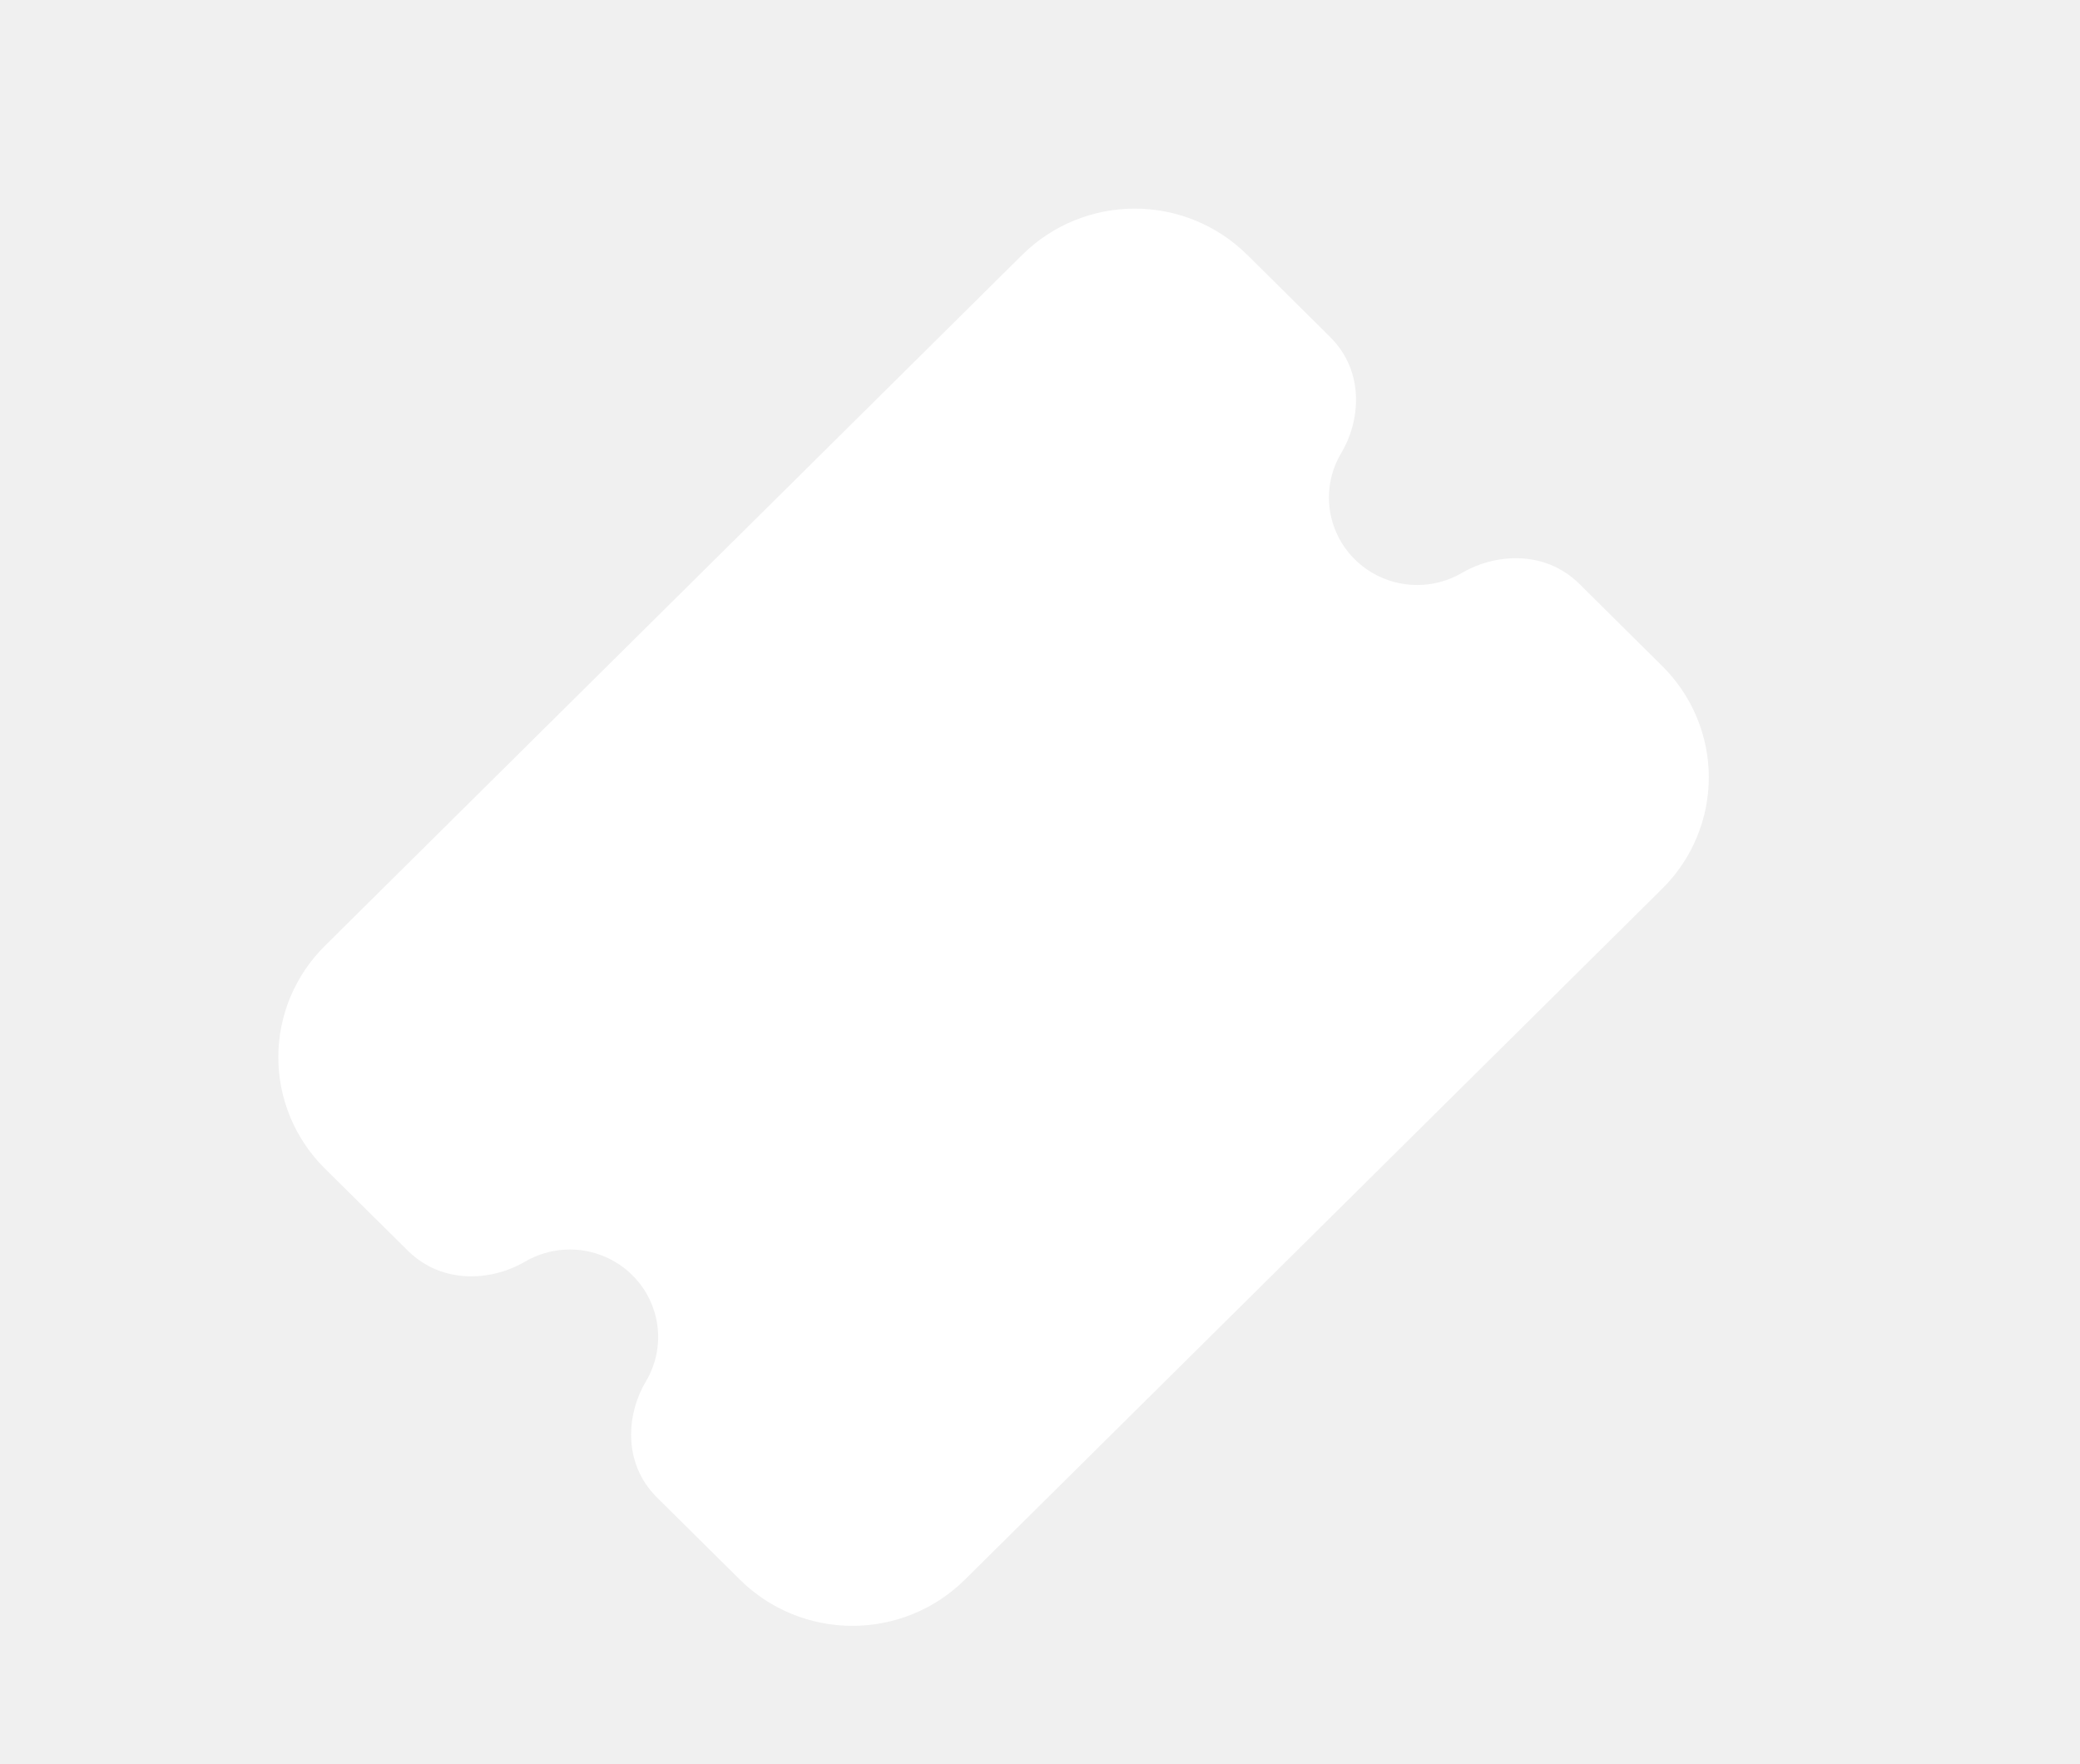
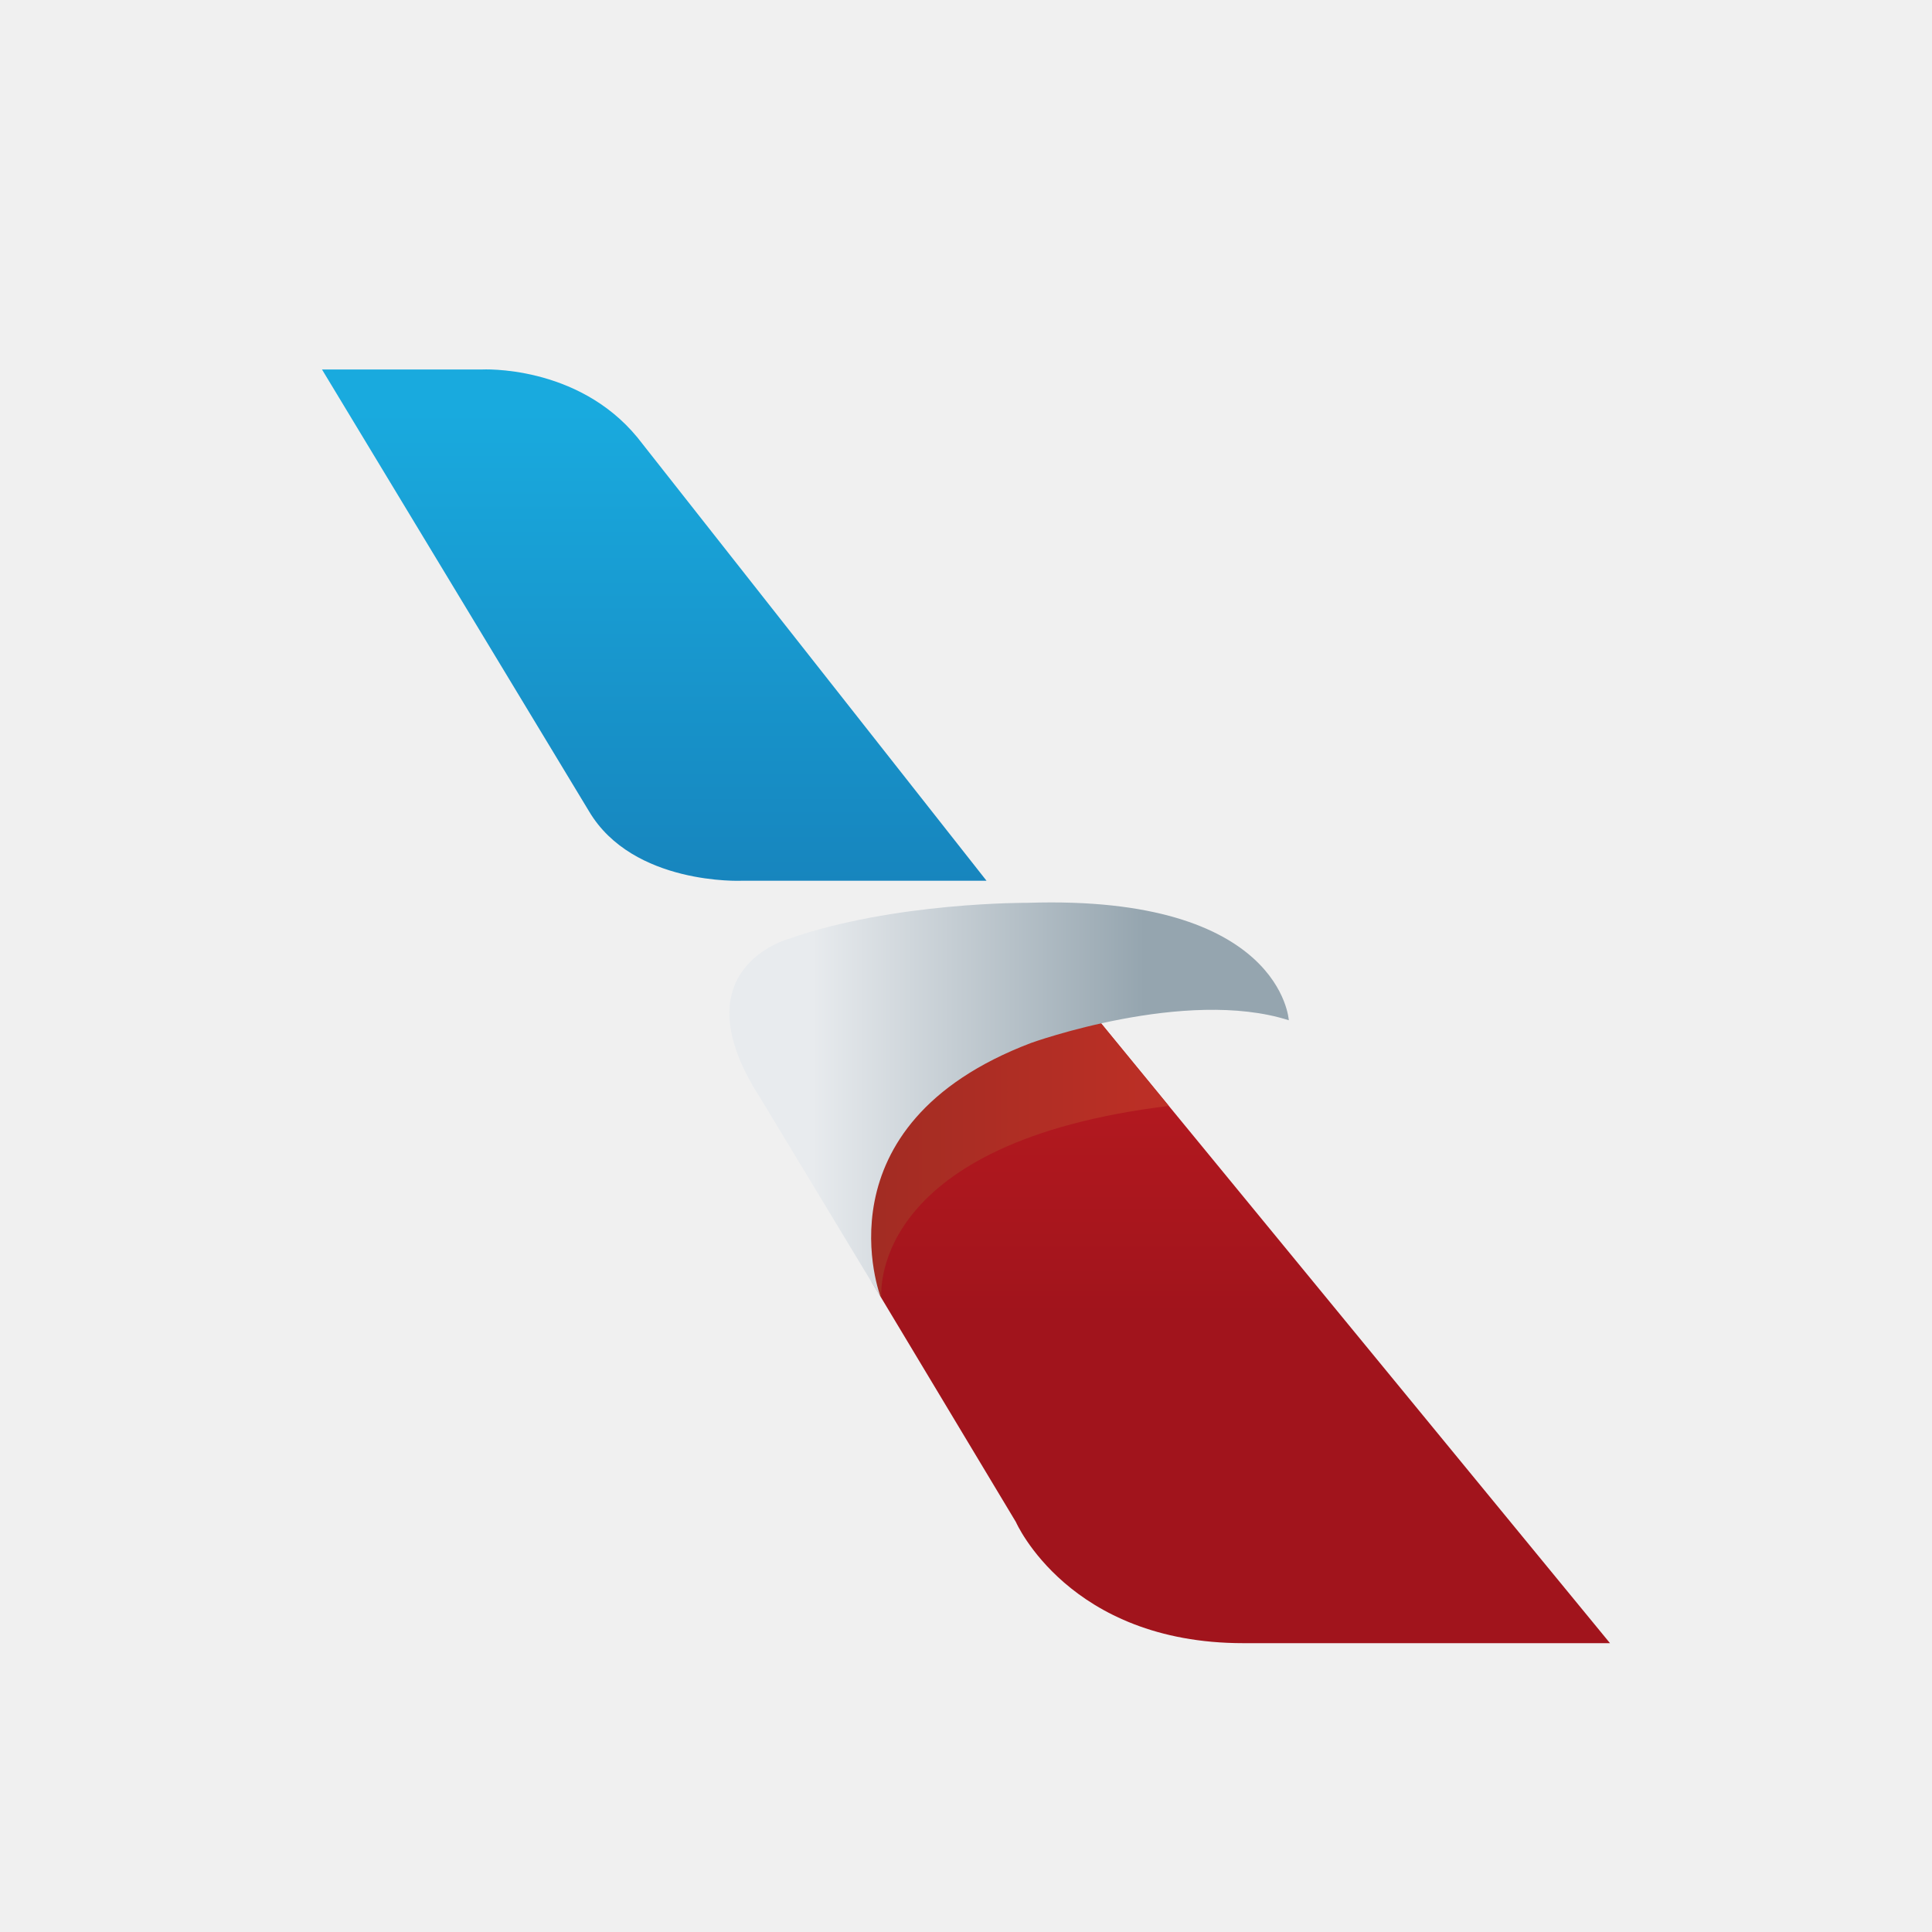
- <svg xmlns="http://www.w3.org/2000/svg" width="46" height="39" viewBox="0 0 46 39" fill="none">
-   <path d="M27.579 5.632C26.92 4.98 26.027 4.613 25.095 4.613C24.164 4.613 23.27 4.98 22.611 5.632L7.184 20.917C6.858 21.24 6.599 21.624 6.422 22.046C6.246 22.469 6.155 22.921 6.155 23.378C6.155 23.836 6.246 24.288 6.422 24.711C6.599 25.133 6.858 25.517 7.184 25.84L9.014 27.651C9.811 28.442 10.93 28.301 11.607 27.902C11.979 27.683 12.416 27.593 12.846 27.646C13.277 27.7 13.677 27.894 13.983 28.198C14.29 28.501 14.486 28.898 14.54 29.324C14.594 29.751 14.503 30.183 14.282 30.552C13.88 31.222 13.737 32.331 14.535 33.12L16.366 34.934C16.693 35.257 17.08 35.513 17.506 35.688C17.933 35.863 18.39 35.953 18.851 35.953C19.312 35.953 19.769 35.863 20.196 35.688C20.622 35.513 21.009 35.257 21.336 34.934L36.761 19.652C37.088 19.328 37.347 18.945 37.523 18.522C37.7 18.1 37.791 17.647 37.791 17.19C37.791 16.733 37.7 16.28 37.523 15.858C37.347 15.436 37.088 15.052 36.761 14.729L34.933 12.916C34.136 12.127 33.015 12.266 32.339 12.665C31.966 12.884 31.53 12.975 31.099 12.921C30.669 12.867 30.269 12.674 29.962 12.37C29.655 12.066 29.459 11.669 29.405 11.243C29.351 10.816 29.442 10.384 29.664 10.015C30.067 9.345 30.209 8.236 29.411 7.447L27.581 5.632H27.579Z" fill="white" />
+ <svg xmlns="http://www.w3.org/2000/svg" width="24" height="24" viewBox="0 0 24 24" fill="none">
+   <path d="M4 4.59H5.986C5.986 4.59 7.17 4.525 7.918 5.434L12.255 10.941H9.212C9.212 10.941 7.863 11 7.317 10.078L4 4.59Z" fill="url(#paint0_linear_1810_17305)" />
+   <path d="M10.834 15.933L12.62 18.907C12.62 18.907 13.276 20.412 15.445 20.412H20L13.549 12.556L10.834 13.18C10.834 13.18 10.087 14.171 10.834 15.933Z" fill="url(#paint1_linear_1810_17305)" />
+   <path d="M14.519 13.738L13.474 12.462L10.839 13.18C10.839 13.18 10.092 14.171 10.839 15.933L10.949 16.121C10.94 16.004 10.859 14.186 14.519 13.738Z" fill="url(#paint2_linear_1810_17305)" />
+   <path d="M10.941 16.116C10.941 16.116 10.115 13.979 12.808 12.956C12.808 12.956 14.727 12.264 16.01 12.674C16.01 12.674 15.921 11.113 12.77 11.215C12.77 11.215 11.106 11.203 9.797 11.663C9.797 11.663 8.412 12.034 9.441 13.634L10.941 16.116Z" fill="url(#paint3_linear_1810_17305)" />
+   <defs>
+     <linearGradient id="paint0_linear_1810_17305" x1="12" y1="4.589" x2="12" y2="20.412" gradientUnits="userSpaceOnUse">
+       <stop offset="0.033" stop-color="#19AADE" />
+       <stop offset="0.951" stop-color="#134E8E" />
+     </linearGradient>
+     <linearGradient id="paint1_linear_1810_17305" x1="12" y1="4.589" x2="12" y2="20.412" gradientUnits="userSpaceOnUse">
+       <stop offset="0.132" stop-color="#E02527" />
+       <stop offset="0.742" stop-color="#A1141C" />
+     </linearGradient>
+     <linearGradient id="paint2_linear_1810_17305" x1="4.001" y1="12.501" x2="20" y2="12.501" gradientUnits="userSpaceOnUse">
+       <stop offset="0.005" stop-color="#71251D" />
+       <stop offset="0.742" stop-color="#C73127" />
+     </linearGradient>
+     <linearGradient id="paint3_linear_1810_17305" x1="9.061" y1="13.663" x2="16.01" y2="13.663" gradientUnits="userSpaceOnUse">
+       <stop offset="0.148" stop-color="#E8EBEE" />
+       <stop offset="0.742" stop-color="#95A5AF" />
+     </linearGradient>
+   </defs>
</svg>
